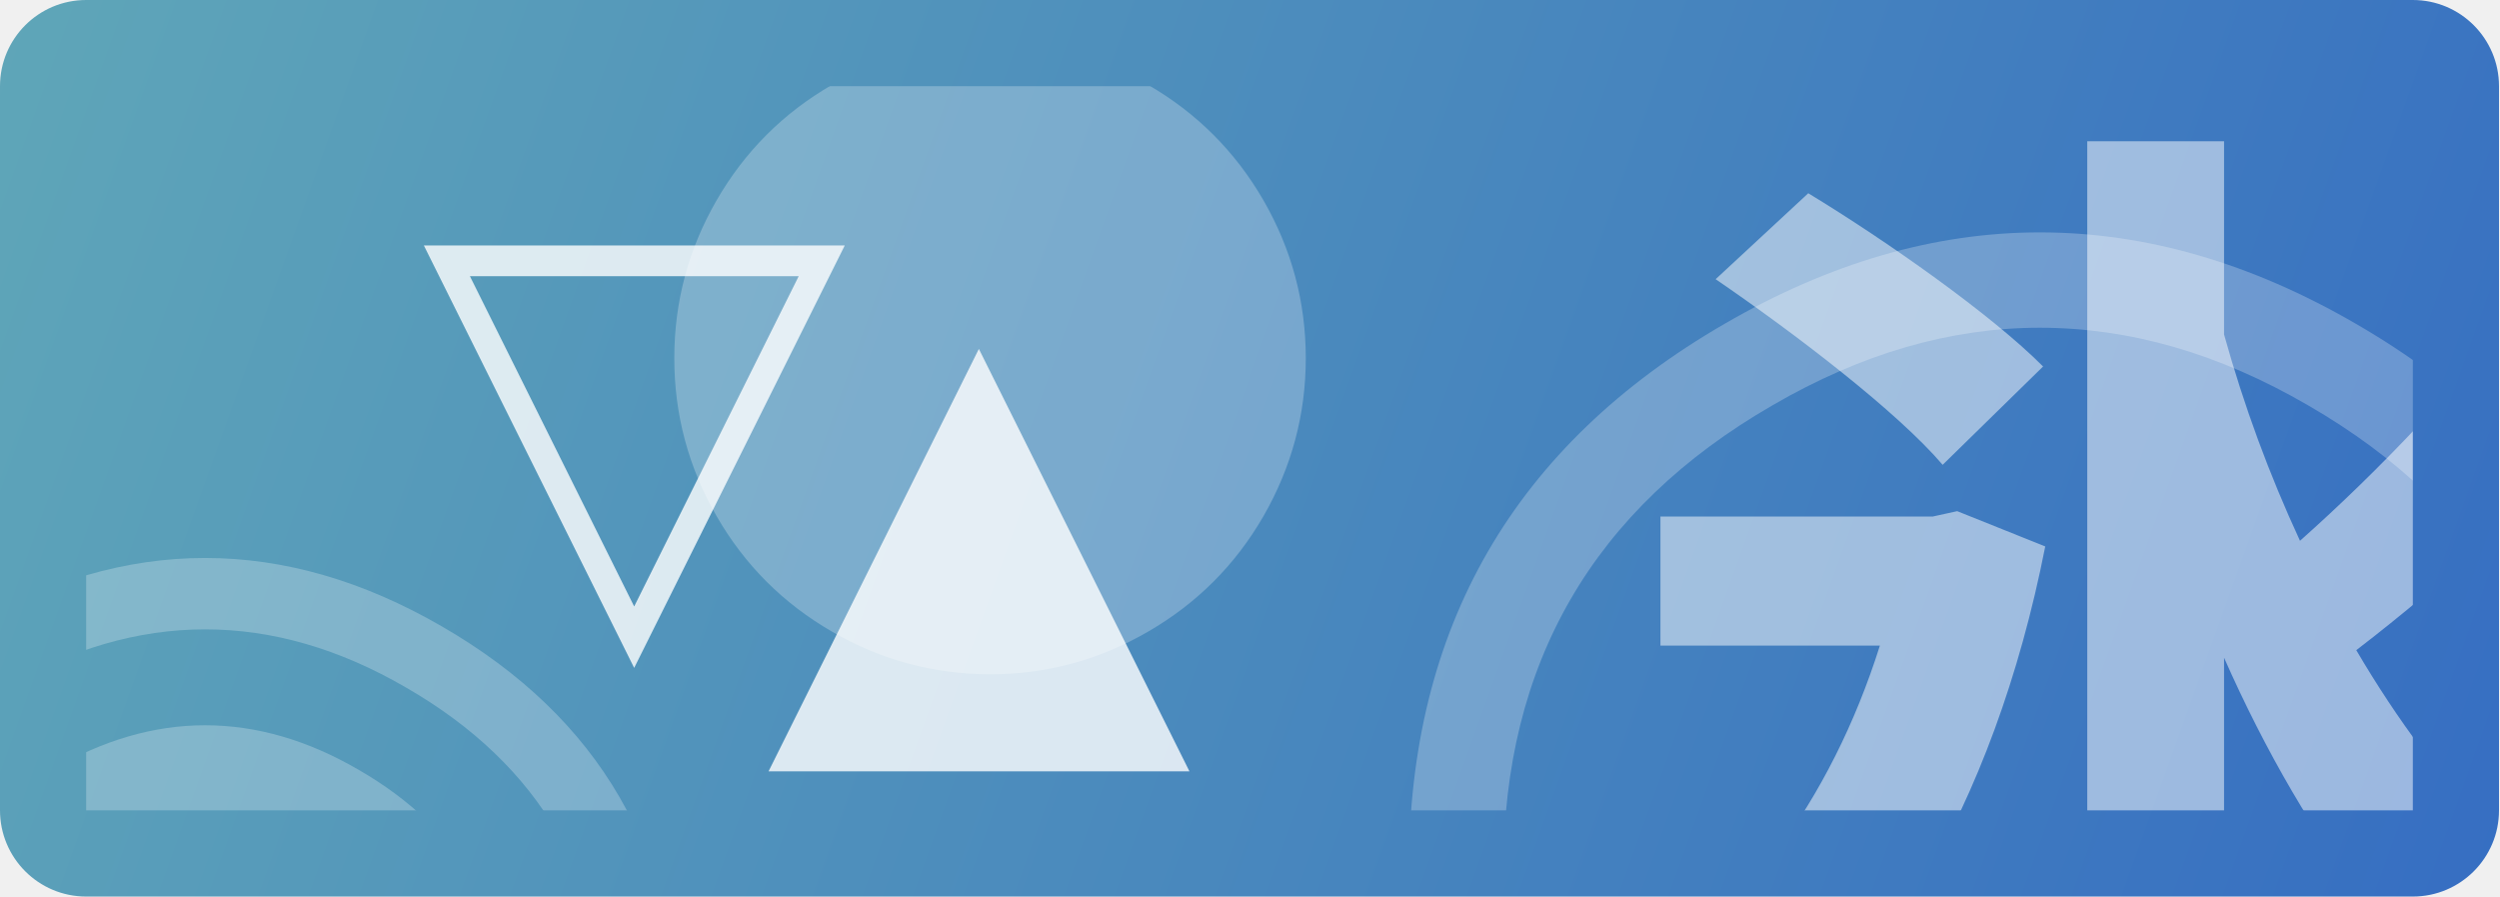
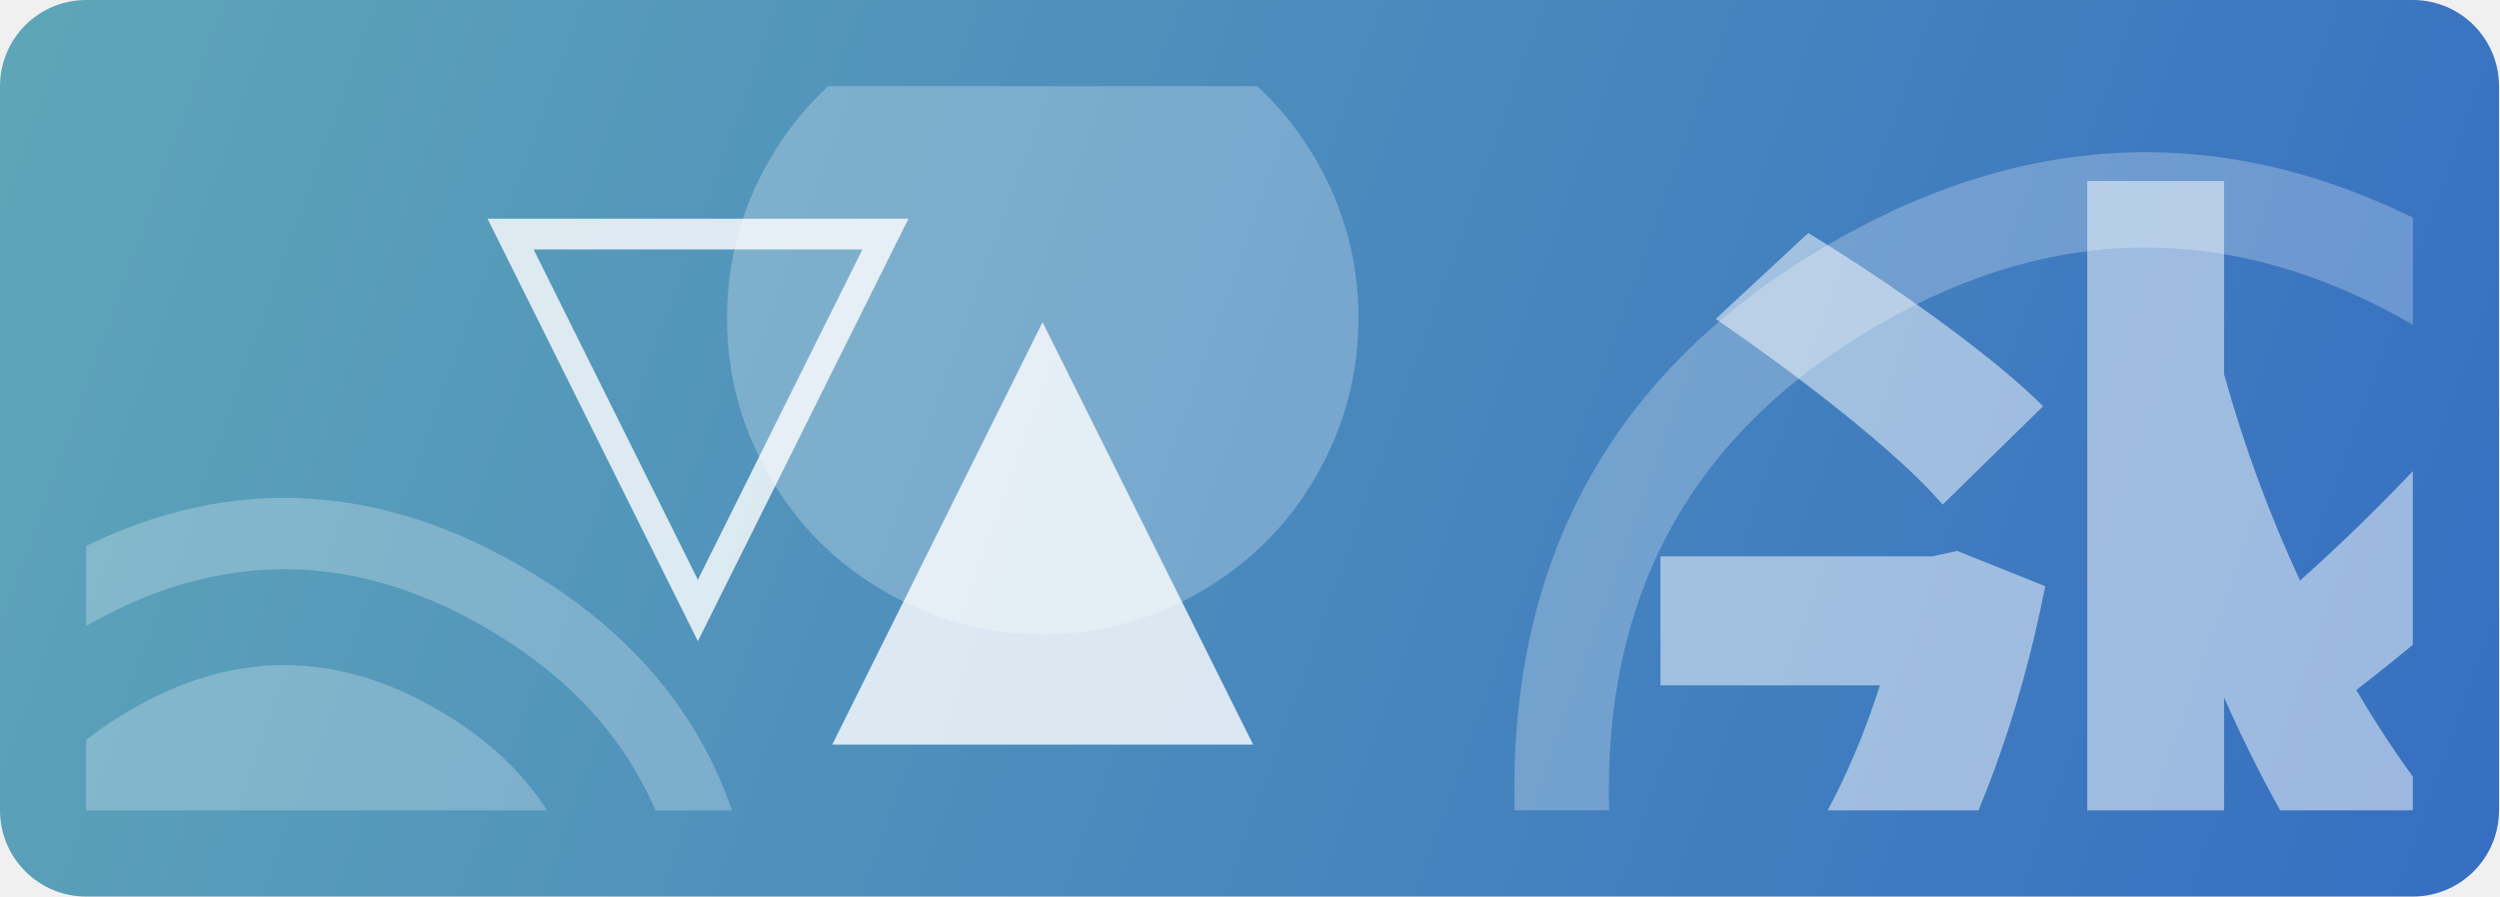
<svg xmlns="http://www.w3.org/2000/svg" width="145" height="52" viewBox="0 0 145 52" version="1.1">
  <defs>
    <linearGradient id="grad" gradientUnits="userSpaceOnUse" x1="0" y1="0" x2="145" y2="52">
      <stop offset="0" stop-color="#5FA6B8" />
      <stop offset="1" stop-color="#366EC2" />
    </linearGradient>
-     <mask id="mask" maskUnits="userSpaceOnUse" x="0" y="0" width="145" height="52">
+     <clipPath id="clipPath" clipPathUnits="userSpaceOnUse" x="0" y="0" width="145" height="52">
      <rect x="5" y="5" width="135" height="42" fill="#FFFFFF" />
-     </mask>
+     </clipPath>
  </defs>
+   <style>
+     .center {text-anchor: middle; dominant-baseline: central;}
+   </style>
  <rect x="0" y="0" width="145" height="52" rx="5" ry="5" fill="url(#grad)" />
-   <g mask="url(#mask)">
-     <g font-family="'Hiragino Mincho ProN','YuMincho','Noto Serif JP','Yu Mincho',serif" font-weight="bold" transform="translate(72.5,26)">
-       <text fill="rgba(255,255,255,0.5)" font-size="64" x="-32" y="32" transform="translate(52,11)translate(0,-6.4)">氷</text>
-       <g fill="rgba(255,255,255,0.8)" font-size="32">
-         <text x="-16" y="16" transform="translate(-32,-4)translate(0,-3.2)">▽</text>
-         <text x="-16" y="16" transform="translate(-12,2)translate(0,-3.2)">▲</text>
+   <g clip-path="url(#clipPath)">
+     <g fill="white" font-family="'Hiragino Mincho ProN','YuMincho','Noto Serif JP','Yu Mincho',serif" font-weight="bold">
+       <text fill-opacity="0.5" font-size="64" x="72.5" y="26" class="center" transform="translate(52,11)">氷</text>
+       <g fill-opacity="0.8" font-size="32">
+         <text x="72.5" y="26" class="center" transform="translate(-32,-4)">▽</text>
+         <text x="72.5" y="26" class="center" transform="translate(-12,2)">▲</text>
      </g>
-       <g fill="rgba(255,255,255,0.25)">
-         <text font-size="96" x="-48" y="48" transform="translate(52,11)translate(0,-9.6)">○</text>
-         <text font-size="48" x="-24" y="24" transform="translate(-12,-12)translate(0,-4.8)">●</text>
-         <text font-size="72" x="-36" y="36" transform="translate(-56,24)translate(0,-7.2)">◉</text>
+       <g fill-opacity="0.25">
+         <text font-size="96" x="72.5" y="26" class="center" transform="translate(52,11)">○</text>
+         <text font-size="48" x="72.5" y="26" class="center" transform="translate(-12,-12)">●</text>
+         <text font-size="72" x="72.5" y="26" class="center" transform="translate(-56,24)">◉</text>
      </g>
    </g>
  </g>
</svg>
